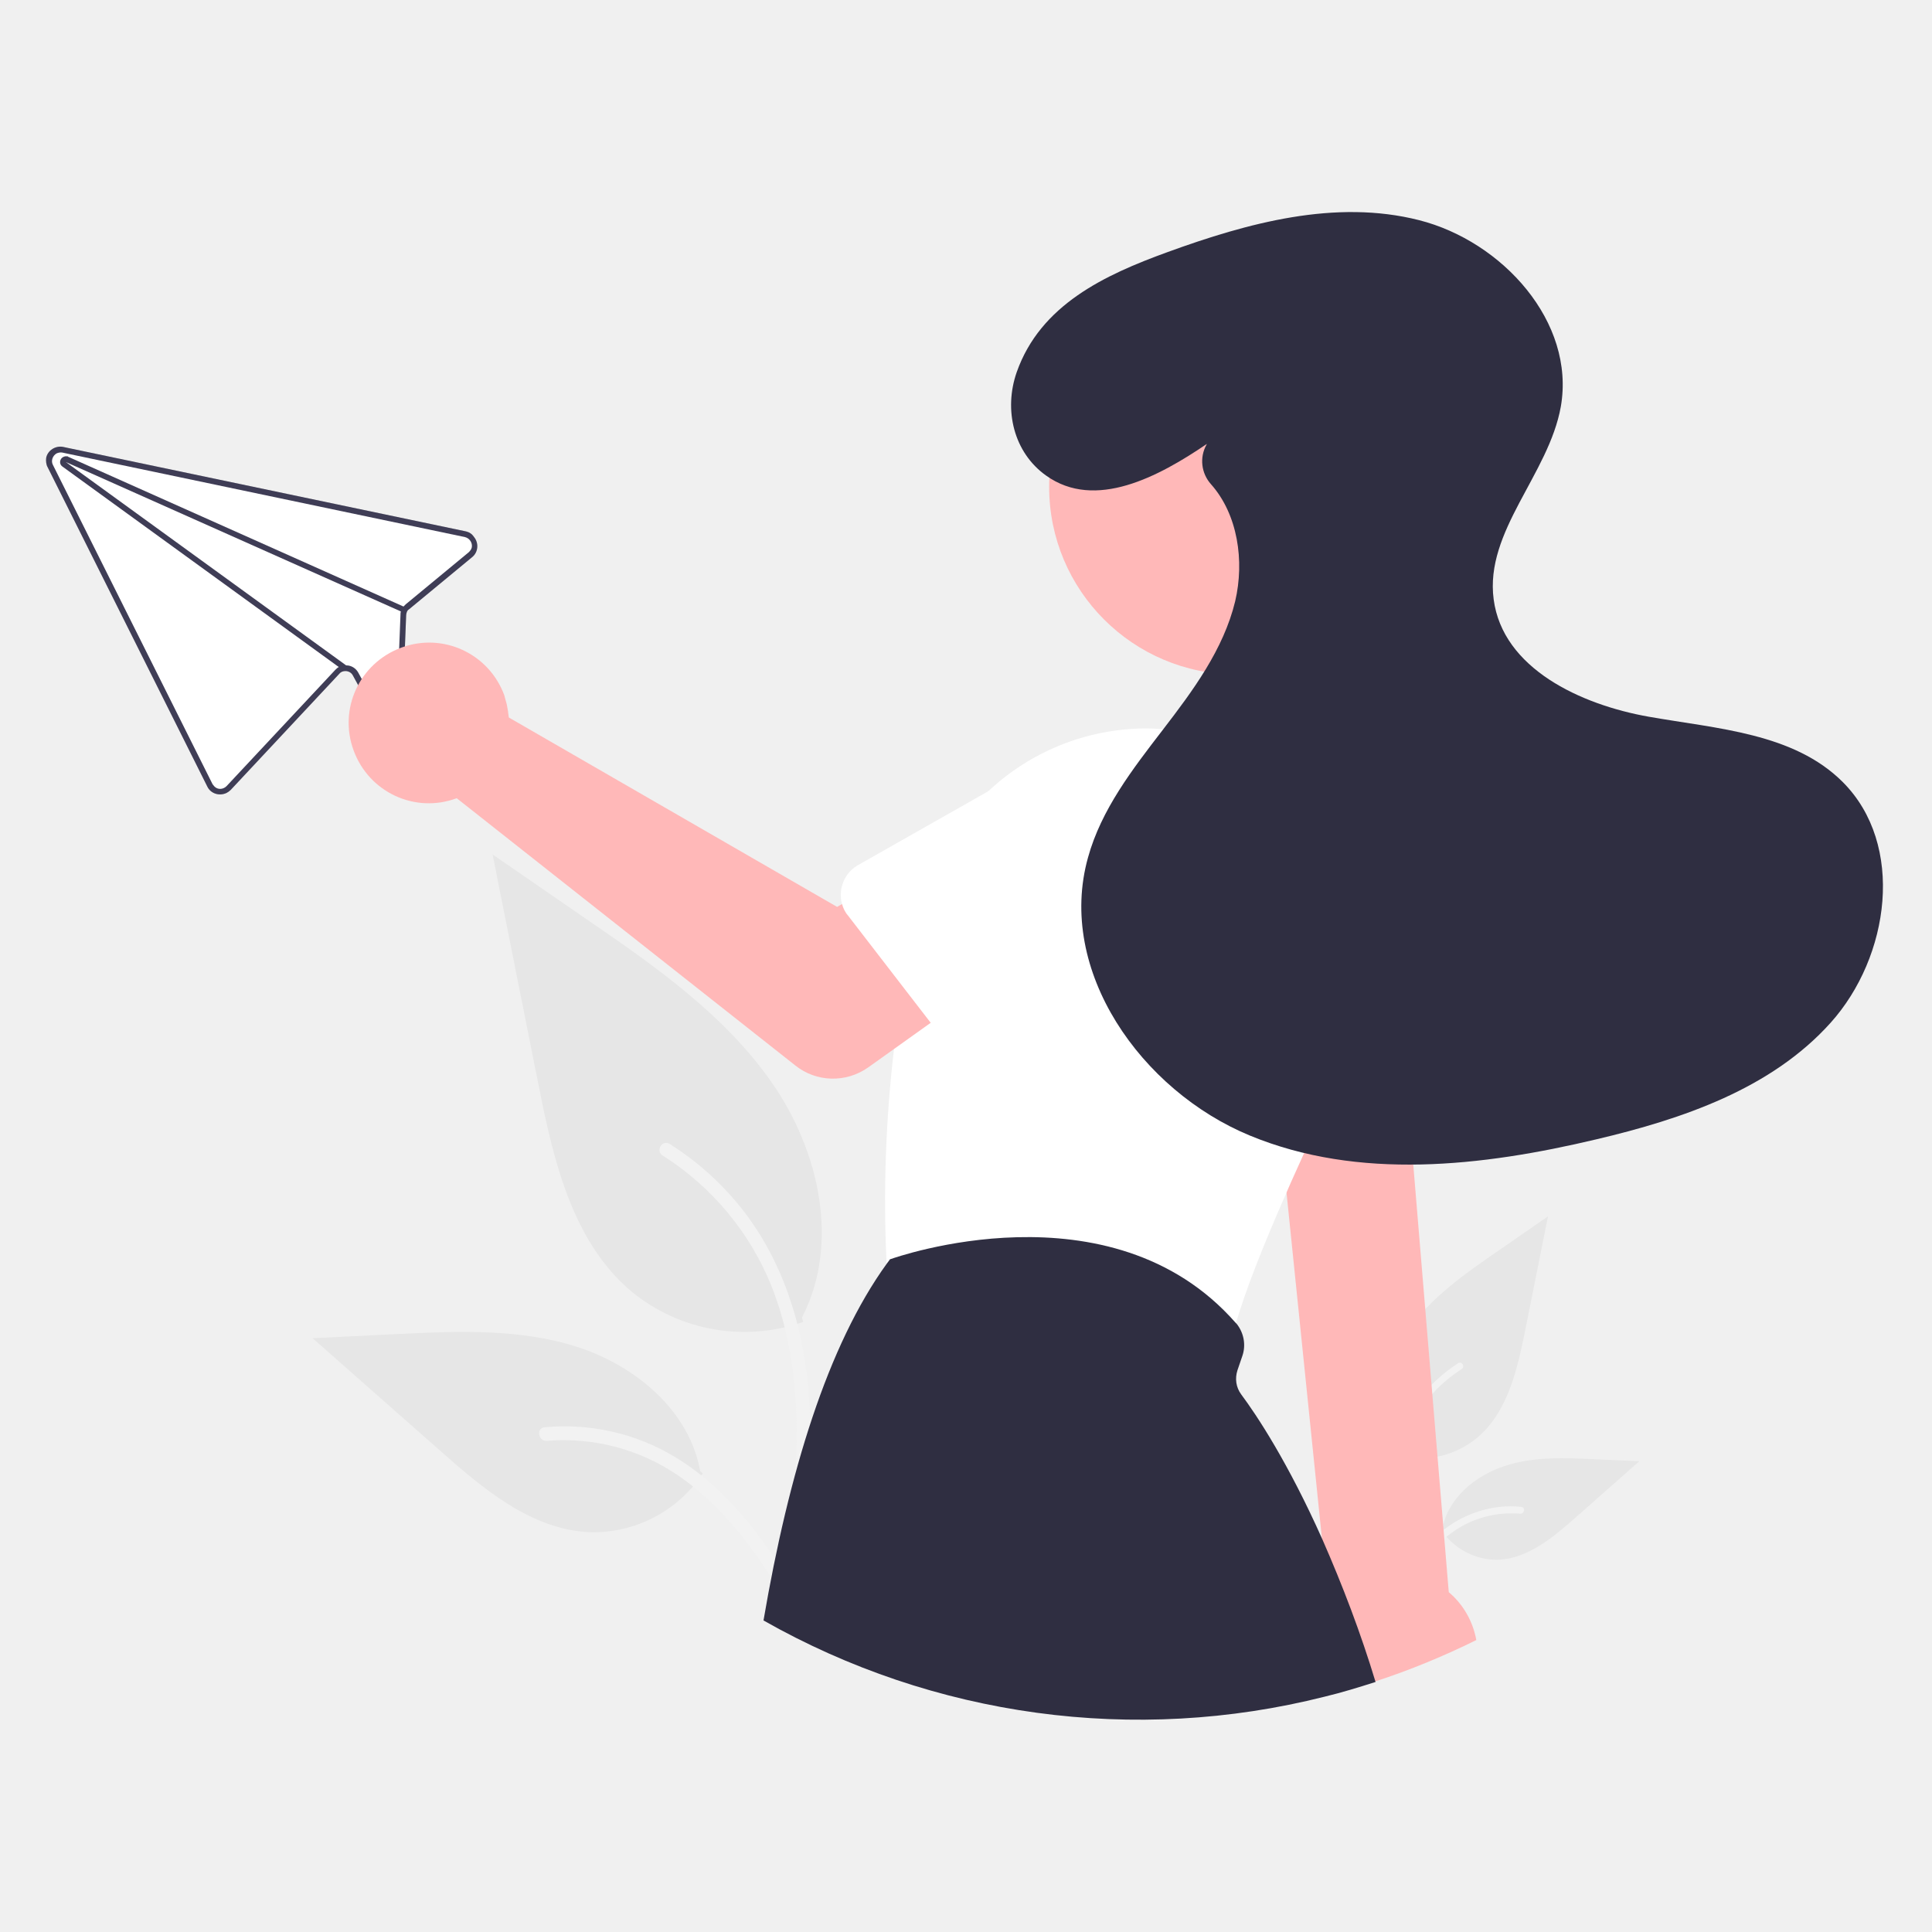
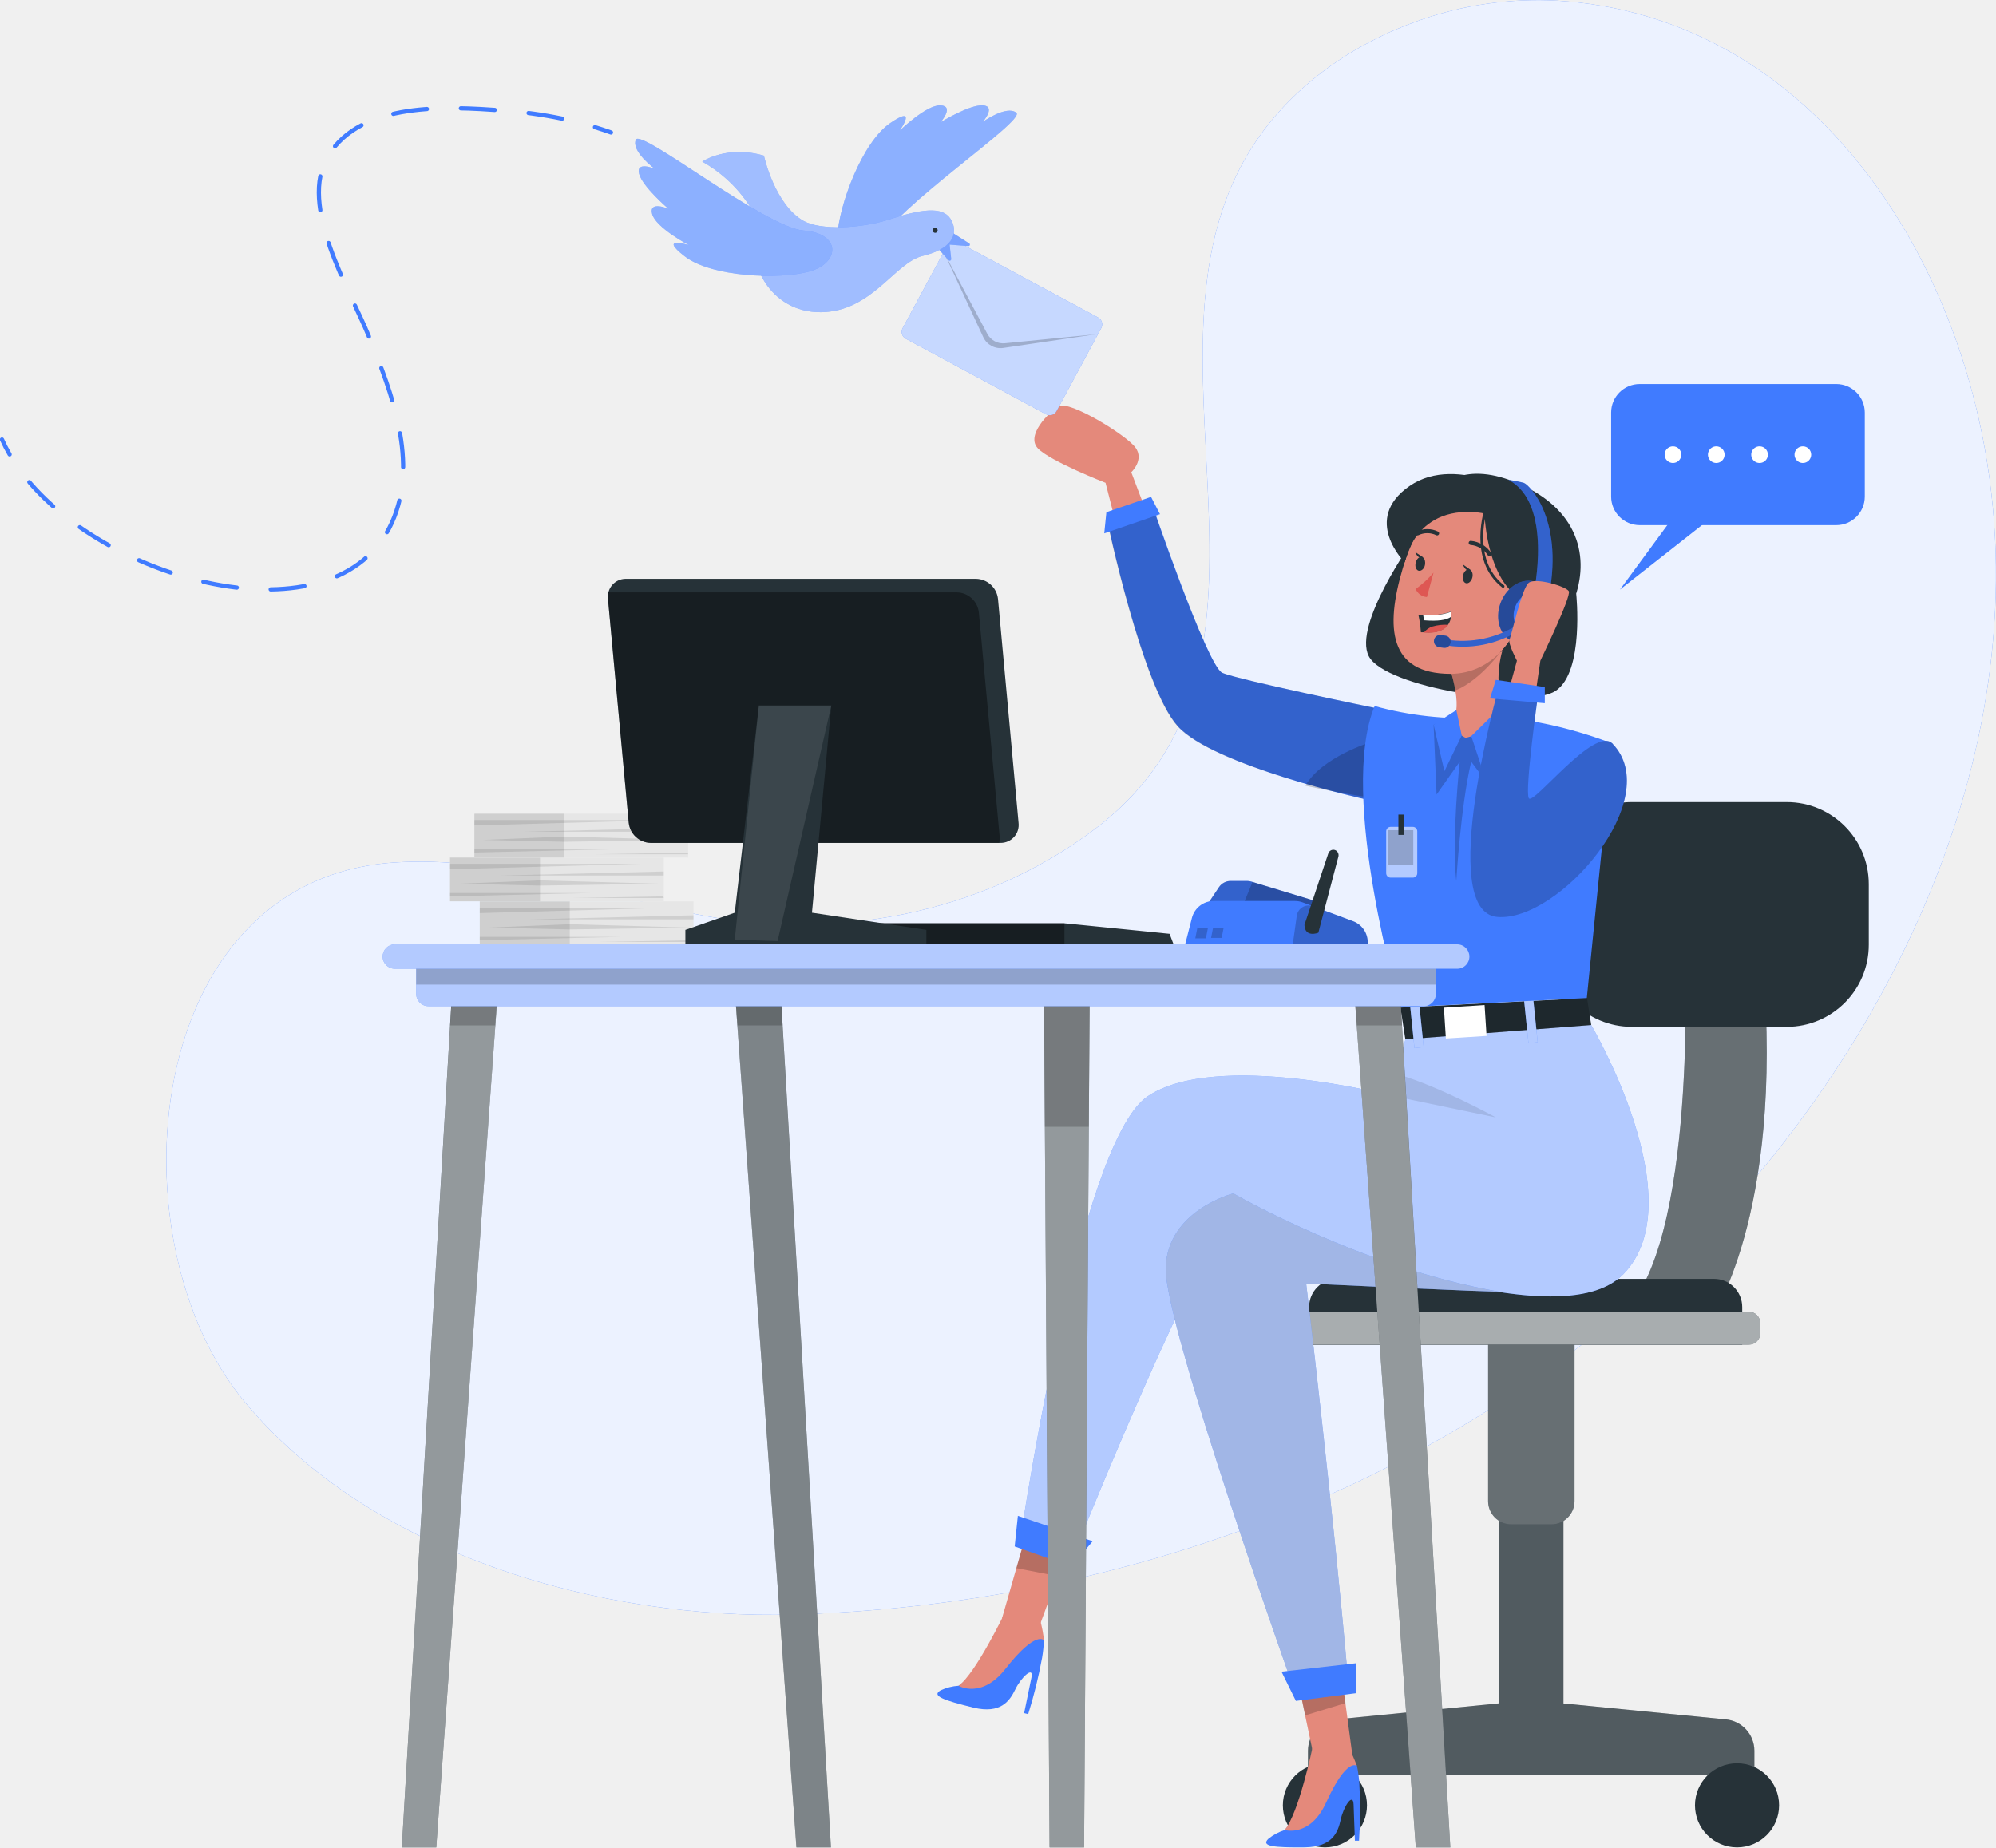
- <svg xmlns="http://www.w3.org/2000/svg" xmlns:xlink="http://www.w3.org/1999/xlink" version="1.1" id="Layer_1" x="0px" y="0px" viewBox="0 0 512 512" style="enable-background:new 0 0 512 512;" xml:space="preserve">
-   <style type="text/css">
- 	.st0{clip-path:url(#SVGID_2_);}
- 	.st1{fill:#E6E6E6;}
- 	.st2{fill:#F2F2F2;}
- 	.st3{fill:#CCCCCC;}
- 	.st4{fill:#3F3D56;}
- 	.st5{fill:#FFFFFF;}
- 	.st6{fill:#FFB8B8;}
- 	.st7{fill:#2F2E41;}
- </style>
-   <g>
-     <defs>
-       <rect id="SVGID_1_" width="512" height="512" />
-     </defs>
-     <clipPath id="SVGID_2_">
-       <use xlink:href="#SVGID_1_" style="overflow:visible;" />
-     </clipPath>
-     <g id="Group_1" transform="translate(12.237 56.237)" class="st0">
-       <path id="Path_1" class="st1" d="M356.2,328.9c7.9,2.8,16.6,1.2,23-4.1c8.1-6.8,10.6-17.9,12.7-28.2l6.1-30.5l-12.7,8.8    c-9.2,6.3-18.5,12.8-24.9,22s-9.1,21.6-4,31.5" />
-       <path id="Path_2" class="st2" d="M357.3,365.9c-1.3-9.4-2.6-18.9-1.7-28.4c0.8-8.4,3.4-16.7,8.6-23.4c2.8-3.6,6.2-6.6,10-9.1    c1-0.6,1.9,1,0.9,1.6c-6.6,4.2-11.8,10.4-14.7,17.7c-3.2,8.1-3.7,17-3.2,25.6c0.3,5.2,1,10.4,1.7,15.6c0.1,0.5-0.2,1-0.6,1.1    C357.9,366.6,357.4,366.3,357.3,365.9L357.3,365.9z" />
-       <path id="Path_3" class="st1" d="M369.7,349.2c3.4,5.1,9.2,8.1,15.3,7.9c7.7-0.4,14.2-5.8,20-10.9l17.2-15.2l-11.4-0.5    c-8.2-0.4-16.6-0.8-24.4,1.8s-15,8.6-16.4,16.7" />
-       <path id="Path_4" class="st2" d="M353.6,371.3c6.2-11,13.4-23.2,26.3-27.1c3.6-1.1,7.3-1.5,11-1.1c1.2,0.1,0.9,1.9-0.3,1.8    c-6.2-0.5-12.5,1.1-17.6,4.7c-5,3.4-8.8,8.1-12.1,13.1c-2,3.1-3.8,6.2-5.6,9.4C354.7,373,353,372.3,353.6,371.3L353.6,371.3z" />
-       <path id="Path_5" class="st1" d="M200.6,294.1c-15.5,5.4-32.7,2.4-45.4-8c-15.9-13.3-20.9-35.3-24.9-55.7l-12-60.2l25.1,17.3    c18.1,12.4,36.5,25.3,49,43.3s18,42.6,7.9,62.1" />
-       <path id="Path_6" class="st2" d="M198.5,367c2.5-18.5,5.2-37.3,3.4-56c-1.6-16.6-6.7-32.8-17-46.2c-5.5-7.1-12.1-13.1-19.7-17.9    c-2-1.2-3.8,1.9-1.8,3.1c13.1,8.3,23.2,20.5,28.9,34.8c6.3,16,7.3,33.4,6.2,50.4c-0.7,10.3-2,20.5-3.4,30.7    c-0.2,1,0.3,1.9,1.3,2.2C197.2,368.5,198.2,367.9,198.5,367L198.5,367z" />
-       <path id="Path_7" class="st1" d="M174,334.2c-6.6,10.1-18.1,16-30.1,15.6c-15.3-0.7-28-11.4-39.4-21.5l-33.9-29.9l22.4-1.1    c16.1-0.8,32.7-1.5,48,3.5s29.5,16.9,32.3,32.8" />
-       <path id="Path_8" class="st2" d="M205.7,377.6c-12.2-21.6-26.4-45.7-51.8-53.4c-7-2.1-14.4-2.9-21.8-2.2c-2.3,0.2-1.7,3.8,0.6,3.6    c12.3-1,24.6,2.2,34.8,9.2c9.8,6.7,17.4,15.9,23.9,25.8c4,6,7.5,12.3,11,18.6C203.5,381.1,206.8,379.6,205.7,377.6z" />
-       <path id="Path_9" class="st3" d="M111.3,84.6L5.9,62.5l-1.4-0.3c-2-0.4-4.1,0.9-4.5,2.9C-0.1,66,0,66.9,0.4,67.6l42.3,84.6    c0.9,1.9,3.2,2.6,5.1,1.7c0.4-0.2,0.8-0.5,1.1-0.8l28.8-30.8c0.4-0.5,1-0.7,1.6-0.7c0.8,0,1.6,0.4,2,1.2l6,11    c0.8,1.5,2.5,2.3,4.2,1.9l0,0c1.7-0.4,2.9-1.8,2.9-3.5l1-25.4c0-0.3,0.1-0.6,0.2-0.9c0.1-0.3,0.3-0.5,0.6-0.7l16.7-13.8    c1.6-1.3,1.8-3.7,0.5-5.3C112.8,85.2,112.1,84.8,111.3,84.6L111.3,84.6z M111.9,90l-16.7,13.8c-0.2,0.2-0.4,0.4-0.6,0.6L5.8,64.8    c-0.1,0-0.2-0.1-0.2-0.1c-0.8-0.2-1.6,0.3-1.8,1.1c-0.1,0.6,0.1,1.2,0.6,1.6l73.2,53.1c-0.4,0.2-0.7,0.5-1,0.8L47.7,152    c-0.9,0.9-2.3,1-3.2,0.1c-0.2-0.2-0.4-0.4-0.5-0.6L1.8,66.9c-0.6-1.1-0.1-2.5,1-3c0.5-0.2,1-0.3,1.5-0.2L5.7,64l105.3,22.1    c1.2,0.3,2,1.5,1.8,2.7C112.6,89.3,112.3,89.7,111.9,90L111.9,90z" />
-       <path id="Path_10" class="st4" d="M111.3,84.6L5.9,62.5l-1.4-0.3c-2-0.4-4.1,0.9-4.5,2.9C-0.1,66,0,66.9,0.4,67.6l42.3,84.6    c0.9,1.9,3.2,2.6,5.1,1.7c0.4-0.2,0.8-0.5,1.1-0.8l28.8-30.8c0.4-0.5,1-0.7,1.6-0.7c0.8,0,1.6,0.4,2,1.2l6,11    c0.8,1.5,2.5,2.3,4.2,1.9l0,0c1.7-0.4,2.9-1.8,2.9-3.5l1-25.4c0-0.3,0.1-0.6,0.2-0.9c0.1-0.3,0.3-0.5,0.6-0.7l16.7-13.8    c1.6-1.3,1.8-3.7,0.5-5.3C112.8,85.2,112.1,84.8,111.3,84.6L111.3,84.6z" />
-       <g id="XMLID_1_">
-         <g>
-           <path class="st5" d="M5.7,64l105.3,22.1c1.2,0.3,2,1.5,1.8,2.7c-0.1,0.5-0.4,0.9-0.8,1.3v0l-16.7,13.8c-0.2,0.2-0.4,0.4-0.6,0.6      c-0.2,0.2-0.3,0.4-0.4,0.6c-0.1,0.2-0.2,0.5-0.3,0.7c-0.1,0.3-0.1,0.5-0.1,0.8l-1,25.4c0,1-0.7,1.9-1.7,2.1h0      c-1,0.3-2-0.2-2.5-1.1l-6-11c-0.6-1.1-1.8-1.9-3.1-1.9h0c-0.1,0-0.2,0-0.3,0c-0.6,0-1.2,0.1-1.7,0.4c-0.4,0.2-0.7,0.5-1,0.8      l-28.8,30.8c-0.9,0.9-2.3,1-3.2,0.1c-0.2-0.2-0.3-0.4-0.5-0.6L1.8,67c-0.6-1.1-0.1-2.5,1-3.1c0.5-0.2,1-0.3,1.5-0.2L5.7,64z" />
-         </g>
-         <g>
- 			</g>
-       </g>
-       <path id="Path_11" class="st4" d="M95,104.6l-0.6,1.4l-0.4-0.2v0L5.2,66.2l74.3,53.9h0l0.2,0.1l-0.9,1.2l-1.3-0.9L4.3,67.4    c-0.7-0.5-0.8-1.4-0.3-2.1c0.4-0.5,1-0.7,1.6-0.6c0.1,0,0.2,0,0.2,0.1l88.9,39.7L95,104.6z" />
-       <path id="Path_12" class="st6" d="M323.7,210.3l3.8,37.6l0.1,0.8l1.1,11.1l9.4,91.8v0l1.8,17.8c-0.7,1-1.3,2-1.9,3    c-3.4,6.6-3.1,14.5,0.6,20.9c4.6-1.1,9.1-2.5,13.5-3.9c9.2-3,18.2-6.7,26.9-11c-0.9-5-3.5-9.5-7.3-12.7l-9.4-113.2l-0.8-9.9    l-2.7-32.2L323.7,210.3z" />
-       <circle id="Ellipse_1" class="st6" cx="315.5" cy="72.8" r="49.7" />
-       <path id="Path_13" class="st5" d="M222.7,278.1c0,0.1,0,0.2,0,0.3c0.3,4,3.2,7.3,7.1,8.1l74.2,16.2c0.6,0.1,1.3,0.2,2,0.2    c4.1,0,7.7-2.7,8.8-6.7c0.2-0.6,0.3-1.2,0.5-1.8v0c2.5-8.5,7-20.1,13.4-34.6c1.4-3.3,3-6.7,4.6-10.3c0.3-0.7,0.6-1.3,0.9-2    c3.4-7.4,7.2-15.4,11.4-24c2-4.2,3.6-8.6,4.6-13.2c2.7-12,1.6-24.6-3-36c-1-2.3-2.1-4.6-3.3-6.8C334,150,316.1,138.6,296,137    c-1.6-0.1-3.1-0.2-4.7-0.2c-15.7,0.1-30.7,6.2-42,17c-6.7,6.5-11.7,14.4-14.8,23.1c-0.2,0.6-0.4,1.1-0.6,1.7    c-2.8,8.9-5,17.9-6.7,27c-1,5.4-1.8,10.8-2.5,16C222.5,240.4,221.8,259.3,222.7,278.1L222.7,278.1z" />
-       <path id="Path_14" class="st7" d="M190.1,373.2c45.1,25.6,98.4,32.9,148.7,20.2c4.6-1.1,9.1-2.5,13.5-3.9    c-3.9-12.9-8.7-25.5-14.1-37.8v0c-9.1-20.4-17.4-32.9-21.5-38.4c-1.4-1.9-1.7-4.2-1-6.4l1.3-3.8c1-2.9,0.4-6.1-1.5-8.5v0    c-0.1-0.1-0.2-0.2-0.3-0.3c-33.1-37.7-90.7-17.1-91.3-16.9l-0.3,0.1l-0.2,0.3c-0.2,0.3-0.4,0.5-0.6,0.8    C207.1,300.3,196.8,334,190.1,373.2z" />
-       <path id="Path_15" class="st6" d="M122.1,130.6c0.2,1.1,0.4,2.2,0.5,3.3l87,50.2l21.1-12.2l22.5,29.5l-35.3,25.2    c-5.9,4.2-13.8,4-19.4-0.5l-89.7-70.8c-11,4.1-23.2-1.5-27.3-12.6c-4.1-11,1.5-23.2,12.6-27.3c11-4.1,23.2,1.5,27.3,12.6    C121.6,128.9,121.9,129.7,122.1,130.6L122.1,130.6z" />
-       <path id="Path_16" class="st5" d="M210.9,183.3L210.9,183.3c0.3,1.1,0.8,2.2,1.6,3.1l14.8,19.2l7.1,9.2l6.2,8    c3.1,4,8.8,4.7,12.8,1.6c0.4-0.3,0.7-0.6,1-0.9l22.5-23.4l9.3-9.7c11.1-8.5,13.2-24.4,4.7-35.5s-24.4-13.2-35.5-4.7    c-0.1,0.1-0.2,0.1-0.2,0.2l-5.8,3.2L215.2,173C211.6,175,209.8,179.3,210.9,183.3L210.9,183.3z" />
-       <path id="Path_17" class="st5" d="M309.3,195.4l1.4,45.4l0,0.3c0.2,5,4.4,9,9.4,8.8c0.5,0,0.9-0.1,1.3-0.1l6.2-1.1l1.6-0.3h0    l5.1-0.9l27.2-4.9l5.2-0.9c5-0.9,8.2-5.6,7.3-10.6c-0.1-0.4-0.2-0.9-0.3-1.3l-14.7-43.5c-2.5-13.7-15.7-22.8-29.5-20.3    C315.9,168.5,306.8,181.7,309.3,195.4L309.3,195.4z" />
-       <path id="Path_18" class="st7" d="M307.6,61.4c-12.8,8.7-29.6,17.7-42.6,8.4c-8.6-6.1-11.3-17.4-7.8-27.4    c6.3-17.9,23.4-25.8,39.9-31.8c21.4-7.8,44.6-14.1,66.7-8.5s41.5,27,37.6,49.4c-3.2,18-20.2,33-17.8,51.1    c2.4,18.3,23,27.9,41.1,31.1s38.4,4.3,51.4,17.3c16.6,16.6,12.5,46.3-3.2,63.8s-39.2,25.5-62.1,30.9c-30.3,7.2-63,10.9-91.8-1    S267.7,201,276.1,171c3.5-12.7,11.8-23.4,19.8-33.8s16.1-21.3,19.2-34.1c2.5-10.7,0.7-23-6.4-31c-2.6-2.9-3.1-7.1-1.2-10.5    L307.6,61.4z" />
+ <svg xmlns="http://www.w3.org/2000/svg" viewBox="0 0 354.48 328.14">
+   <defs>
+     <style>.cls-1{fill:#407bff;}.cls-10,.cls-16,.cls-17,.cls-18,.cls-2,.cls-21,.cls-4,.cls-5,.cls-6{fill:#fff;}.cls-2{opacity:0.9;}.cls-14,.cls-15,.cls-16,.cls-17,.cls-18,.cls-2,.cls-21,.cls-4,.cls-5,.cls-6,.cls-8,.cls-9{isolation:isolate;}.cls-3{fill:#263238;}.cls-15,.cls-4,.cls-8{opacity:0.2;}.cls-5{opacity:0.3;}.cls-6{opacity:0.6;}.cls-7{fill:#e4897b;}.cls-21,.cls-9{opacity:0.1;}.cls-11{fill:#de5753;}.cls-12,.cls-13,.cls-19,.cls-20{fill:none;stroke-linecap:round;stroke-linejoin:round;}.cls-12,.cls-13{stroke:#263238;}.cls-12{stroke-width:0.72px;}.cls-13{stroke-width:0.5px;}.cls-14,.cls-17{opacity:0.4;}.cls-16{opacity:0.7;}.cls-18{opacity:0.5;}.cls-19,.cls-20{stroke:#407bff;stroke-width:0.75px;}.cls-20{stroke-dasharray:6.03 6.03;}</style>
+   </defs>
+   <g id="Backgorund_Simple" data-name="Backgorund Simple">
+     <path class="cls-1" d="M308.64,92.57a63.32,63.32,0,0,1,24.68-3.52c41.56,2.63,67.72,39.05,75.36,77.14,11.1,55.24-17,111.76-56.49,149.1-1.28,1.22-2.58,2.41-3.9,3.59-41.08,36.55-96.07,55.26-150.61,56.82-34.3,1-75-10.61-97.63-37.83-23.67-28.45-18.42-92.74,26.65-95.74,18.36-1.23,35.48,5.44,53.16,9.1,24.51,5.08,51.19.16,71.3-15.09,40-30.29,4-85.66,28.47-122C286.4,104.06,297,96.66,308.64,92.57Z" transform="translate(-56.65 -88.93)" />
+     <path class="cls-2" d="M308.64,92.57a63.32,63.32,0,0,1,24.68-3.52c41.56,2.63,67.72,39.05,75.36,77.14,11.1,55.24-17,111.76-56.49,149.1-1.28,1.22-2.58,2.41-3.9,3.59-41.08,36.55-96.07,55.26-150.61,56.82-34.3,1-75-10.61-97.63-37.83-23.67-28.45-18.42-92.74,26.65-95.74,18.36-1.23,35.48,5.44,53.16,9.1,24.51,5.08,51.19.16,71.3-15.09,40-30.29,4-85.66,28.47-122C286.4,104.06,297,96.66,308.64,92.57Z" transform="translate(-56.65 -88.93)" />
+   </g>
+   <g id="Chair">
+     <path class="cls-3" d="M363.12,394.33l-28.81-2.83V351H322.89v40.48L294,394.33a5.61,5.61,0,0,0-5.06,5.58v4.33h79.28v-4.33A5.6,5.6,0,0,0,363.12,394.33Z" transform="translate(-56.65 -88.93)" />
+     <path class="cls-4" d="M363.12,394.33l-28.81-2.83V351H322.89v40.48L294,394.33a5.61,5.61,0,0,0-5.06,5.58v4.33h79.28v-4.33A5.6,5.6,0,0,0,363.12,394.33Z" transform="translate(-56.65 -88.93)" />
+     <circle class="cls-3" cx="235.3" cy="320.67" r="7.47" />
+     <circle class="cls-3" cx="308.49" cy="320.67" r="7.47" />
+     <path class="cls-3" d="M264.28,234.71h15.35a0,0,0,0,1,0,0v31.93a4.13,4.13,0,0,1-4.13,4.13h-7.09a4.13,4.13,0,0,1-4.13-4.13V234.71A0,0,0,0,1,264.28,234.71Z" />
+     <path class="cls-5" d="M264.28,234.71h15.35a0,0,0,0,1,0,0v31.93a4.13,4.13,0,0,1-4.13,4.13h-7.09a4.13,4.13,0,0,1-4.13-4.13V234.71A0,0,0,0,1,264.28,234.71Z" />
+     <path class="cls-3" d="M355.9,260.35s2.18,54-12.86,63.29h17.17s13.3-18.39,9.54-63.29Z" transform="translate(-56.65 -88.93)" />
+     <path class="cls-5" d="M355.9,260.35s2.18,54-12.86,63.29h17.17s13.3-18.39,9.54-63.29Z" transform="translate(-56.65 -88.93)" />
+     <path class="cls-3" d="M289.13,316.09h76.92a0,0,0,0,1,0,0v6.69a5,5,0,0,1-5,5H294.13a5,5,0,0,1-5-5v-6.69A0,0,0,0,1,289.13,316.09Z" transform="translate(598.54 554.94) rotate(180)" />
+     <rect class="cls-3" x="285.93" y="321.94" width="83.33" height="5.84" rx="2.01" transform="translate(598.54 560.78) rotate(180)" />
+     <rect class="cls-6" x="285.93" y="321.94" width="83.33" height="5.84" rx="2.01" transform="translate(598.54 560.78) rotate(180)" />
+     <rect class="cls-3" x="275.23" y="142.47" width="56.66" height="39.92" rx="14.58" />
+   </g>
+   <g id="Character">
+     <path class="cls-7" d="M263.05,187.28l-5.49-14.47s2.36-2.18.74-4.39-11.74-8.42-13.58-7.33-5.95,5.21-3.73,7.5,12,6.1,12,6.1l4.86,19Z" transform="translate(-56.65 -88.93)" />
+     <path class="cls-1" d="M301.38,214.79s-25-5.13-27.67-6.36S261,177.77,261,177.77l-7.71,3.6s6.2,29.54,12.54,36.56,33.4,13,33.4,13Z" transform="translate(-56.65 -88.93)" />
+     <path class="cls-8" d="M299.17,230.9l-.46-.11c-1.36-.31-5.63-1.31-10.7-2.8-8.23-2.39-18.61-6-22.23-10.05-6.33-7-12.54-36.57-12.54-36.57l7.7-3.6s10.05,29.44,12.77,30.66,27.67,6.36,27.67,6.36Z" transform="translate(-56.65 -88.93)" />
+     <polygon class="cls-1" points="204.42 88.26 206.01 91.33 196.11 94.74 196.49 90.98 204.42 88.26" />
+     <path class="cls-8" d="M299.36,230.49c-1.38-.2-5.71-.87-10.89-2,2.95-5.1,11.59-7.72,11.59-7.72Z" transform="translate(-56.65 -88.93)" />
+     <path class="cls-3" d="M336.58,194.41s1.47,13.83-3.65,17.23-30.33-.58-33.19-6.15,7.9-20.67,7.9-20.67Z" transform="translate(-56.65 -88.93)" />
+     <polygon class="cls-7" points="177.95 287.46 184.52 289.05 187.85 279.97 190.87 271.71 183.38 268.52 180.5 278.54 177.95 287.46" />
+     <polygon class="cls-8" points="180.5 278.54 187.85 279.97 190.87 271.71 183.38 268.52 180.5 278.54" />
+     <path class="cls-1" d="M237.81,362.68l9.12,3.39s24.33-60.83,29.33-61,55.91,23.19,68.67,10.21S339.24,271,339.24,271s-30.69-4.38-33,2.55a48.61,48.61,0,0,0-1.3,6.22c-.35,2.12-.59,3.9-.59,3.9h0c-.95-.24-31.76-8.19-43.9,0C248.1,292,237.81,362.68,237.81,362.68Z" transform="translate(-56.65 -88.93)" />
+     <path class="cls-6" d="M237.81,362.68l9.12,3.39s24.33-60.83,29.33-61,55.91,23.19,68.67,10.21S339.24,271,339.24,271s-30.69-4.38-33,2.55a48.61,48.61,0,0,0-1.3,6.22c-.35,2.12-.59,3.9-.59,3.9h0c-.95-.24-31.76-8.19-43.9,0C248.1,292,237.81,362.68,237.81,362.68Z" transform="translate(-56.65 -88.93)" />
+     <polygon class="cls-7" points="233.62 313.41 240.17 311.73 238.91 302.33 237.74 293.71 229.64 294.44 231.74 304.48 233.62 313.41" />
+     <polygon class="cls-8" points="231.79 304.69 238.96 302.51 237.76 293.8 229.65 294.48 231.79 304.69" />
+     <polygon class="cls-1" points="194.05 273.76 180.77 269.25 180.2 274.69 190.27 278.25 194.05 273.76" />
+     <path class="cls-1" d="M322.89,318.36s-2.08.05-34.27-1.45c0,0,4.81,40.24,7.44,70.37l-9.63,1.64s-23-64.51-22.75-74.76,12-13.25,12-13.25S298.61,314.16,322.89,318.36Z" transform="translate(-56.65 -88.93)" />
+     <path class="cls-6" d="M322.89,318.36s-2.08.05-34.27-1.45c0,0,4.81,40.24,7.44,70.37l-9.63,1.64s-23-64.51-22.75-74.76,12-13.25,12-13.25S298.61,314.16,322.89,318.36Z" transform="translate(-56.65 -88.93)" />
+     <path class="cls-9" d="M322.89,318.36s-2.08.05-34.27-1.45c0,0,4.81,40.24,7.44,70.37l-9.63,1.64s-23-64.51-22.75-74.76,12-13.25,12-13.25S298.61,314.16,322.89,318.36Z" transform="translate(-56.65 -88.93)" />
+     <polygon class="cls-1" points="240.82 295.43 227.59 296.93 230.14 302.12 240.85 300.75 240.82 295.43" />
+     <path class="cls-9" d="M304.35,283.67l17.95,3.74s-9.92-5.48-17.36-7.64C304.59,281.89,304.35,283.67,304.35,283.67Z" transform="translate(-56.65 -88.93)" />
+     <polygon class="cls-3" points="281.85 177.29 282.59 182.07 249.59 184.61 248.72 178.97 281.85 177.29" />
+     <polygon class="cls-8" points="281.85 177.29 282.59 182.07 249.59 184.61 248.72 178.97 281.85 177.29" />
+     <rect class="cls-1" x="327.66" y="265.81" width="1.64" height="8.35" transform="translate(626.21 416.02) rotate(174.13)" />
+     <rect class="cls-10" x="313.25" y="267.66" width="7.24" height="5.49" transform="translate(593.79 431) rotate(176.32)" />
+     <rect class="cls-1" x="307.4" y="266.7" width="1.64" height="8.35" transform="translate(585.9 419.85) rotate(174.13)" />
+     <rect class="cls-6" x="327.66" y="265.81" width="1.64" height="8.35" transform="translate(626.21 416.02) rotate(174.13)" />
+     <rect class="cls-6" x="307.4" y="266.7" width="1.64" height="8.35" transform="translate(585.9 419.85) rotate(174.13)" />
+     <path class="cls-1" d="M300.78,214.34a60,60,0,0,0,19,2.09C330.38,215.89,343,221,343,221l-4.54,45.2-33.14,1.67S294.23,230.16,300.78,214.34Z" transform="translate(-56.65 -88.93)" />
+     <path class="cls-3" d="M306.11,188.81s1.86-21.94,20.2-14c23,10,4.72,36.74-6.53,31.26S306.11,188.81,306.11,188.81Z" transform="translate(-56.65 -88.93)" />
+     <path class="cls-8" d="M311.25,217.66l.53,12.4,4.11-5.83s-1.47,13.71-.61,21.18c0,0,.79-13.39,2.65-21.18l4.37,5.83,6.27-12.32S318.42,214.09,311.25,217.66Z" transform="translate(-56.65 -88.93)" />
+     <path class="cls-7" d="M316.93,220l9.49-2.68c-5.85-4-2.9-13-2.9-13l-9.4,3.3a27.67,27.67,0,0,1,1,4c1,5.86-1.66,6.33-1.66,6.33Z" transform="translate(-56.65 -88.93)" />
+     <path class="cls-8" d="M314.12,207.57a27.67,27.67,0,0,1,1,4c4.5-1.81,8.39-7.32,8.39-7.32Z" transform="translate(-56.65 -88.93)" />
+     <path class="cls-7" d="M320.26,179.45c-8.33-1.84-12,2-14.5,10.46-3.13,10.55-2.44,18.69,8.47,18.71C329.05,208.64,334.08,182.51,320.26,179.45Z" transform="translate(-56.65 -88.93)" />
+     <path class="cls-11" d="M311.24,190.64a17.72,17.72,0,0,1-3.18,2.91,2.34,2.34,0,0,0,2,1.43Z" transform="translate(-56.65 -88.93)" />
+     <path class="cls-3" d="M316.49,191.08c-.17.68.06,1.33.52,1.44s.95-.35,1.12-1-.06-1.32-.52-1.44S316.66,190.4,316.49,191.08Z" transform="translate(-56.65 -88.93)" />
+     <path class="cls-3" d="M317.79,190.13l-1.33-.94S316.89,190.62,317.79,190.13Z" transform="translate(-56.65 -88.93)" />
+     <path class="cls-3" d="M308.07,188.86c-.17.68.06,1.33.52,1.44s1-.35,1.12-1-.06-1.32-.52-1.44S308.24,188.18,308.07,188.86Z" transform="translate(-56.65 -88.93)" />
+     <path class="cls-3" d="M309.37,187.91,308,187S308.47,188.39,309.37,187.91Z" transform="translate(-56.65 -88.93)" />
+     <path class="cls-12" d="M317.84,185.36a4.45,4.45,0,0,1,3.34,2" transform="translate(-56.65 -88.93)" />
+     <path class="cls-12" d="M311.87,183.67a4,4,0,0,0-3.47,0" transform="translate(-56.65 -88.93)" />
+     <path class="cls-3" d="M326.25,195.49s-2.38-7.7-.62-12.85c0,0-15-10.39-19.52,6.17,0,0,1.67-15.22,16.06-12.38s9.68,23.75.91,28.35C323.08,204.78,327.71,200.3,326.25,195.49Z" transform="translate(-56.65 -88.93)" />
+     <path class="cls-7" d="M324.5,197a3.74,3.74,0,0,1,4.67-2.47c2.52.85,2.57,6.42-4.12,6.27C324.08,200.73,323.76,199.72,324.5,197Z" transform="translate(-56.65 -88.93)" />
+     <path class="cls-3" d="M308.55,198.14a21.29,21.29,0,0,1,.44,3.1l.54,0c2.49.21,3.71-.52,4.31-1.38a3.17,3.17,0,0,0,.52-1.43,3,3,0,0,0,0-.87,11.84,11.84,0,0,1-5,.59C308.88,198.18,308.55,198.14,308.55,198.14Z" transform="translate(-56.65 -88.93)" />
+     <path class="cls-10" d="M309.4,198.2l.15.91c2.34.19,4,0,4.81-.63a3,3,0,0,0,0-.87A11.84,11.84,0,0,1,309.4,198.2Z" transform="translate(-56.65 -88.93)" />
+     <path class="cls-11" d="M309.53,201.29c2.49.21,3.71-.52,4.31-1.38a8.07,8.07,0,0,0-2.8.31A3,3,0,0,0,309.53,201.29Z" transform="translate(-56.65 -88.93)" />
+     <path class="cls-3" d="M320.29,180.12s.32,14.43,9,16.17-.8-18.56-.8-18.56-12.9-8.42-21.5-2.48-.86,13.56-.86,13.56S307.92,178.09,320.29,180.12Z" transform="translate(-56.65 -88.93)" />
+     <path class="cls-13" d="M320.59,179.16s-3.09,9.13,3,13.92" transform="translate(-56.65 -88.93)" />
+     <path class="cls-1" d="M331.8,199.25c-1.1,2.94-3.93,4.59-6.32,3.7s-3.43-4-2.33-6.94,3.93-4.59,6.32-3.69S332.9,196.32,331.8,199.25Z" transform="translate(-56.65 -88.93)" />
+     <path class="cls-14" d="M331.8,199.25c-1.1,2.94-3.93,4.59-6.32,3.7s-3.43-4-2.33-6.94,3.93-4.59,6.32-3.69S332.9,196.32,331.8,199.25Z" transform="translate(-56.65 -88.93)" />
+     <path class="cls-1" d="M329,194.44s3.59-16.07-4.46-20.28a22.24,22.24,0,0,1,2.72.53c1,.3,7.47,6.82,4.22,21.26Z" transform="translate(-56.65 -88.93)" />
+     <path class="cls-8" d="M329,194.44s3.59-16.07-4.46-20.28a22.24,22.24,0,0,1,2.72.53c1,.3,7.47,6.82,4.22,21.26Z" transform="translate(-56.65 -88.93)" />
+     <path class="cls-1" d="M314,203.64l-.6-.09.16-1a18.34,18.34,0,0,0,12.69-2.69l.59.8A18.85,18.85,0,0,1,314,203.64Z" transform="translate(-56.65 -88.93)" />
+     <g class="cls-15">
+       <path d="M314,203.64l-.6-.09.16-1a18.34,18.34,0,0,0,12.69-2.69l.59.8A18.85,18.85,0,0,1,314,203.64Z" transform="translate(-56.65 -88.93)" />
    </g>
+     <path class="cls-1" d="M331.46,198.85c-.72,1.94-2.6,3-4.17,2.44s-2.27-2.64-1.54-4.58,2.6-3,4.17-2.44S332.19,196.91,331.46,198.85Z" transform="translate(-56.65 -88.93)" />
+     <path class="cls-1" d="M313.06,204l-.81-.11a1.08,1.08,0,0,1-.93-1.22h0a1.08,1.08,0,0,1,1.22-.94l.8.11a1.1,1.1,0,0,1,.94,1.22h0A1.1,1.1,0,0,1,313.06,204Z" transform="translate(-56.65 -88.93)" />
+     <path class="cls-14" d="M313.06,204l-.81-.11a1.08,1.08,0,0,1-.93-1.22h0a1.08,1.08,0,0,1,1.22-.94l.8.11a1.1,1.1,0,0,1,.94,1.22h0A1.1,1.1,0,0,1,313.06,204Z" transform="translate(-56.65 -88.93)" />
+     <polygon class="cls-1" points="267.23 124.91 261.29 130.75 263.66 137.9 271.93 128.8 267.23 124.91" />
+     <polygon class="cls-1" points="258.64 126.13 259.6 130.63 256.52 136.98 254.6 128.73 258.64 126.13" />
+     <path class="cls-7" d="M322.6,218.91l3.45-12.63s-1.67-3.14-1.31-3.8,2.16-9.14,3.44-10.06,6.55.65,7.08,1.51-5.05,12.35-5.05,12.35l-2,13.69Z" transform="translate(-56.65 -88.93)" />
+     <path class="cls-1" d="M343,221c9.5,9.72-9.53,31.74-20.44,30.8s.28-40.86.28-40.86l7,1.15s-2.45,17.28-1.68,18.63S339.85,217.77,343,221Z" transform="translate(-56.65 -88.93)" />
+     <path class="cls-8" d="M343,221c9.5,9.72-9.53,31.74-20.44,30.8s.28-40.86.28-40.86l7,1.15s-2.45,17.28-1.68,18.63S339.85,217.77,343,221Z" transform="translate(-56.65 -88.93)" />
+     <polygon class="cls-1" points="265.65 120.76 264.62 124.06 274.35 124.91 274.35 122.04 265.65 120.76" />
+     <rect class="cls-6" x="246.18" y="146.87" width="5.52" height="9.02" rx="0.79" />
+     <rect class="cls-8" x="246.51" y="147.46" width="4.48" height="6.13" />
+     <rect class="cls-3" x="248.35" y="144.69" width="0.99" height="3.61" />
+     <path class="cls-1" d="M223.71,389.17a8.88,8.88,0,0,1,3.17-.81h0s3.8-2.23,7.56-10.92l4.23,0a3.48,3.48,0,0,1,3.26,2.33,1.87,1.87,0,0,1,.12.58,26.08,26.08,0,0,1-.33,3.05,84.35,84.35,0,0,1-2.47,10l-.72-.18,1.3-6.32c.44-2.14-1.82-.07-2.86,2.09s-2.65,4.35-7.33,3.28C224.19,390.93,222,390.15,223.71,389.17Z" transform="translate(-56.65 -88.93)" />
+     <path class="cls-7" d="M235.21,375.17s-5.29,11.06-8.33,13.19c0,0,4.08,2.43,8.33-3,5.49-7,6.84-5.05,6.84-5.05a20.1,20.1,0,0,0-.67-3.57C240.56,374.5,235.21,375.17,235.21,375.17Z" transform="translate(-56.65 -88.93)" />
+     <path class="cls-1" d="M281.93,415.52a9.25,9.25,0,0,1,2.89-1.54h0s3.16-3.07,4.75-12.4l4.11-1a3.49,3.49,0,0,1,3.71,1.5,2.07,2.07,0,0,1,.26.54,23.88,23.88,0,0,1,.41,3,84.1,84.1,0,0,1-.05,10.26h-.74l-.23-6.44c-.09-2.19-1.78.36-2.29,2.71s-1.54,4.84-6.34,4.91C282.82,417.12,280.5,416.88,281.93,415.52Z" transform="translate(-56.65 -88.93)" />
+     <path class="cls-7" d="M289.78,399.19s-2.51,12-5,14.79c0,0,4.54,1.4,7.38-4.87,3.68-8.1,5.45-6.52,5.45-6.52a20,20,0,0,0-1.49-3.31C294.82,397.28,289.78,399.19,289.78,399.19Z" transform="translate(-56.65 -88.93)" />
+   </g>
+   <g id="Speech_bubble" data-name="Speech bubble">
+     <rect class="cls-1" x="286.13" y="68.21" width="45.05" height="25.07" rx="5.07" />
+     <polygon class="cls-1" points="298.2 90.43 287.69 104.73 304.66 91.39 298.2 90.43" />
+     <path class="cls-10" d="M355.24,169.68a1.48,1.48,0,1,1-1.47-1.47A1.47,1.47,0,0,1,355.24,169.68Z" transform="translate(-56.65 -88.93)" />
+     <path class="cls-10" d="M362.93,169.68a1.48,1.48,0,1,1-1.47-1.47A1.47,1.47,0,0,1,362.93,169.68Z" transform="translate(-56.65 -88.93)" />
+     <path class="cls-10" d="M370.62,169.68a1.48,1.48,0,1,1-1.47-1.47A1.47,1.47,0,0,1,370.62,169.68Z" transform="translate(-56.65 -88.93)" />
+     <path class="cls-10" d="M378.31,169.68a1.48,1.48,0,1,1-1.47-1.47A1.47,1.47,0,0,1,378.31,169.68Z" transform="translate(-56.65 -88.93)" />
+   </g>
+   <g id="Bird">
+     <rect class="cls-1" x="219.08" y="137.45" width="31.05" height="19.52" rx="1.38" transform="translate(41.21 -182.58) rotate(28.31)" />
+     <rect class="cls-16" x="219.08" y="137.45" width="31.05" height="19.52" rx="1.38" transform="translate(41.21 -182.58) rotate(28.31)" />
+     <path class="cls-8" d="M224.25,133.69,232,148.24a3.18,3.18,0,0,0,3.12,1.66l16.21-1.6-16.5,2.43a3.38,3.38,0,0,1-3.56-1.92Z" transform="translate(-56.65 -88.93)" />
+     <path class="cls-1" d="M205.34,131c.27-5.56,4.39-16.77,9.4-20.2s1.71,1.32,1.71,1.32,4.75-4.62,7.25-4.48,0,3,0,3,5.15-3.17,7.52-3,0,2.91,0,2.91,4.22-3,5.93-1.59-21.89,17-24.52,23.34S205.07,136.61,205.34,131Z" transform="translate(-56.65 -88.93)" />
+     <path class="cls-17" d="M205.34,131c.27-5.56,4.39-16.77,9.4-20.2s1.71,1.32,1.71,1.32,4.75-4.62,7.25-4.48,0,3,0,3,5.15-3.17,7.52-3,0,2.91,0,2.91,4.22-3,5.93-1.59-21.89,17-24.52,23.34S205.07,136.61,205.34,131Z" transform="translate(-56.65 -88.93)" />
+     <path class="cls-1" d="M225.62,130.16l3.15,2a.26.26,0,0,1-.16.48l-3.31-.26.28,2.54a.28.28,0,0,1-.49.22L223.18,133Z" transform="translate(-56.65 -88.93)" />
+     <path class="cls-5" d="M225.62,130.16l3.15,2a.26.26,0,0,1-.16.48l-3.31-.26.28,2.54a.28.28,0,0,1-.49.22L223.18,133Z" transform="translate(-56.65 -88.93)" />
+     <path class="cls-1" d="M181.37,117.64s4.36-3,10.95-1.06c0,0,1.89,8.71,7.08,11.61,2.85,1.59,9.82,1.45,15.34-.33,6.55-2.12,9.75-2.12,10.94.33s-.13,5-5.14,6.19-9,9.89-18.07,10-13.89-9-11.6-17A24.16,24.16,0,0,0,181.37,117.64Z" transform="translate(-56.65 -88.93)" />
+     <path class="cls-18" d="M181.37,117.64s4.36-3,10.95-1.06c0,0,1.89,8.71,7.08,11.61,2.85,1.59,9.82,1.45,15.34-.33,6.55-2.12,9.75-2.12,10.94.33s-.13,5-5.14,6.19-9,9.89-18.07,10-13.89-9-11.6-17A24.16,24.16,0,0,0,181.37,117.64Z" transform="translate(-56.65 -88.93)" />
+     <path class="cls-3" d="M223.18,129.84a.45.45,0,1,1-.45-.45A.45.45,0,0,1,223.18,129.84Z" transform="translate(-56.65 -88.93)" />
+     <path class="cls-1" d="M200.36,137.16c-5.37,1.46-17.31,1-22.11-2.7s.72-2,.72-2-5.85-3.09-6.5-5.51,2.88-.94,2.88-.94-4.6-3.91-5.2-6.21,2.76-.9,2.76-.9-4.19-3.08-3.34-5.15,22.94,15.57,29.77,16.12S205.8,135.68,200.36,137.16Z" transform="translate(-56.65 -88.93)" />
+     <path class="cls-17" d="M200.36,137.16c-5.37,1.46-17.31,1-22.11-2.7s.72-2,.72-2-5.85-3.09-6.5-5.51,2.88-.94,2.88-.94-4.6-3.91-5.2-6.21,2.76-.9,2.76-.9-4.19-3.08-3.34-5.15,22.94,15.57,29.77,16.12S205.8,135.68,200.36,137.16Z" transform="translate(-56.65 -88.93)" />
+     <path class="cls-19" d="M165.16,112.46c-.94-.34-1.89-.65-2.85-.94" transform="translate(-56.65 -88.93)" />
+     <path class="cls-20" d="M156.47,110a79.81,79.81,0,0,0-10.61-1.46c-9.72-.67-25-1.64-30.92,8.05-5.43,8.83,3.91,23.9,7.22,32.09,4.06,10,8.89,22.46,4.09,33.08-9.85,21.84-52,10.5-66.28-9.61" transform="translate(-56.65 -88.93)" />
+     <path class="cls-19" d="M58.36,169.64A26.94,26.94,0,0,1,57,167" transform="translate(-56.65 -88.93)" />
+   </g>
+   <g id="Desk">
+     <rect class="cls-10" x="85.2" y="160.11" width="37.96" height="7.78" />
+     <rect class="cls-9" x="85.2" y="160.11" width="37.96" height="7.78" />
+     <rect class="cls-9" x="85.2" y="160.11" width="15.99" height="7.78" />
+     <polygon class="cls-9" points="85.2 161.23 118.99 161.23 85.2 162.19 85.2 161.23" />
+     <polygon class="cls-9" points="123.16 162.58 93.87 163.31 123.16 163.31 123.16 162.58" />
+     <polygon class="cls-9" points="86.75 164.76 101.19 164.16 122.42 164.76 101.19 165.09 86.75 164.76" />
+     <polygon class="cls-9" points="85.2 166.41 110.22 166.41 85.2 167 85.2 166.41" />
+     <polygon class="cls-9" points="123.11 167 106.4 167.31 123.16 167.31 123.11 167" />
+     <rect class="cls-10" x="79.92" y="152.32" width="37.96" height="7.78" />
+     <rect class="cls-9" x="79.92" y="152.32" width="37.96" height="7.78" />
+     <rect class="cls-9" x="79.92" y="152.32" width="15.99" height="7.78" />
+     <polygon class="cls-9" points="79.92 153.44 113.71 153.44 79.92 154.4 79.92 153.44" />
+     <polygon class="cls-9" points="117.88 154.8 88.59 155.52 117.88 155.52 117.88 154.8" />
+     <polygon class="cls-9" points="81.47 156.97 95.91 156.38 117.14 156.97 95.91 157.3 81.47 156.97" />
+     <polygon class="cls-9" points="79.92 158.62 104.94 158.62 79.92 159.21 79.92 158.62" />
+     <polygon class="cls-9" points="117.82 159.21 101.12 159.52 117.88 159.52 117.82 159.21" />
+     <rect class="cls-10" x="84.25" y="144.54" width="37.96" height="7.78" />
+     <rect class="cls-9" x="84.25" y="144.54" width="37.96" height="7.78" />
+     <rect class="cls-9" x="84.25" y="144.54" width="15.99" height="7.78" />
+     <polygon class="cls-9" points="84.25 145.66 118.04 145.66 84.25 146.62 84.25 145.66" />
+     <polygon class="cls-9" points="122.21 147.01 92.92 147.74 122.21 147.74 122.21 147.01" />
+     <polygon class="cls-9" points="85.8 149.19 100.24 148.59 121.47 149.19 100.24 149.52 85.8 149.19" />
+     <polygon class="cls-9" points="84.25 150.84 109.27 150.84 84.25 151.43 84.25 150.84" />
+     <polygon class="cls-9" points="122.16 151.43 105.45 151.74 122.21 151.74 122.16 151.43" />
+     <polygon class="cls-3" points="147.5 167.73 148.49 164 189.04 164 207.71 165.87 208.42 167.73 147.5 167.73" />
+     <polygon class="cls-14" points="189.04 164 189.04 167.73 147.5 167.73 148.49 164 189.04 164" />
+     <path class="cls-3" d="M237.54,235.08a3.19,3.19,0,0,1-3.22,3.57H172.2a4,4,0,0,1-3.89-3.57l-3.69-39.77a3.41,3.41,0,0,1,.08-1.16,3.17,3.17,0,0,1,3.14-2.41H230a4,4,0,0,1,3.89,3.57Z" transform="translate(-56.65 -88.93)" />
+     <path class="cls-14" d="M234.1,238.65H172.2a4,4,0,0,1-3.89-3.57l-3.69-39.77a3.41,3.41,0,0,1,.08-1.16h61.9a4,4,0,0,1,3.89,3.57l3.69,39.77A3.41,3.41,0,0,1,234.1,238.65Z" transform="translate(-56.65 -88.93)" />
+     <polygon class="cls-3" points="134.77 125.32 147.63 125.32 144.2 162.12 164.52 165.17 164.52 167.73 121.72 167.73 121.72 165.17 130.49 162.12 134.77 125.32" />
+     <polygon class="cls-21" points="147.63 125.32 138.1 167.15 130.49 166.92 134.77 125.32 147.63 125.32" />
+     <polygon class="cls-3" points="147.57 328.14 141.44 328.14 130.43 174.89 138.56 174.89 147.57 328.14" />
+     <polygon class="cls-17" points="147.57 328.14 141.44 328.14 130.97 182.5 130.43 175.14 138.56 175.14 139 182.5 147.57 328.14" />
+     <polygon class="cls-8" points="139 182.14 130.97 182.14 130.43 175.14 138.56 175.14 139 182.14" />
+     <polygon class="cls-3" points="192.53 328.14 186.4 328.14 185.4 174.89 193.53 174.89 192.53 328.14" />
+     <polygon class="cls-18" points="193.53 175.14 193.37 199.86 192.53 328.14 186.4 328.14 185.56 199.86 185.4 175.14 193.53 175.14" />
+     <polygon class="cls-8" points="193.53 175.14 193.37 200.14 185.56 200.14 185.4 175.14 193.53 175.14" />
+     <polygon class="cls-3" points="257.57 328.14 251.44 328.14 240.43 174.89 248.56 174.89 257.57 328.14" />
+     <polygon class="cls-18" points="257.57 328.14 251.44 328.14 240.97 182.5 240.43 175.14 248.56 175.14 249 182.5 257.57 328.14" />
+     <polygon class="cls-8" points="249 182.14 240.97 182.14 240.43 175.14 248.56 175.14 249 182.14" />
+     <polygon class="cls-3" points="77.48 328.14 71.36 328.14 80.36 174.89 88.49 174.89 77.48 328.14" />
+     <polygon class="cls-18" points="88.49 175.14 87.95 182.5 77.48 328.14 71.36 328.14 79.92 182.5 80.36 175.14 88.49 175.14" />
+     <polygon class="cls-8" points="80.36 175.14 88.49 175.14 87.95 182.14 79.92 182.14 80.36 175.14" />
+     <path class="cls-1" d="M73.92,171.05H255a0,0,0,0,1,0,0v5.51a2.16,2.16,0,0,1-2.16,2.16H76.08a2.16,2.16,0,0,1-2.16-2.16v-5.51A0,0,0,0,1,73.92,171.05Z" />
+     <path class="cls-6" d="M73.92,171.05H255a0,0,0,0,1,0,0v5.51a2.16,2.16,0,0,1-2.16,2.16H76.08a2.16,2.16,0,0,1-2.16-2.16v-5.51A0,0,0,0,1,73.92,171.05Z" />
+     <rect class="cls-8" x="73.92" y="171.05" width="181.08" height="3.84" />
+     <path class="cls-1" d="M315.45,261H126.77a2.16,2.16,0,0,1-2.16-2.16h0a2.17,2.17,0,0,1,2.16-2.17H315.45a2.17,2.17,0,0,1,2.16,2.17h0A2.16,2.16,0,0,1,315.45,261Z" transform="translate(-56.65 -88.93)" />
+     <path class="cls-6" d="M315.45,261H126.77a2.16,2.16,0,0,1-2.16-2.16h0a2.17,2.17,0,0,1,2.16-2.17H315.45a2.17,2.17,0,0,1,2.16,2.17h0A2.16,2.16,0,0,1,315.45,261Z" transform="translate(-56.65 -88.93)" />
+     <path class="cls-1" d="M270.81,250l2.32-3.48a2.5,2.5,0,0,1,2.08-1.11h2.94a2.46,2.46,0,0,1,.72.11l10.49,3.18a2.47,2.47,0,0,1,1.42,1.11l1.51,2.53Z" transform="translate(-56.65 -88.93)" />
+     <path class="cls-8" d="M292.29,252.34,277,250.68l-6.21-.68,2.32-3.48a2.5,2.5,0,0,1,2.08-1.11h2.94a2.58,2.58,0,0,1,.73.11l.23.07,10.25,3.11a2.48,2.48,0,0,1,1.43,1.11Z" transform="translate(-56.65 -88.93)" />
+     <path class="cls-8" d="M292.29,252.34,277,250.68l2.09-5.09,10.25,3.11a2.48,2.48,0,0,1,1.43,1.11Z" transform="translate(-56.65 -88.93)" />
+     <path class="cls-1" d="M299.55,256.33v.33H267.13l1.2-4.69a4,4,0,0,1,3.89-3H286.6a3.94,3.94,0,0,1,1.4.25l1.8.67,7.14,2.66A4,4,0,0,1,299.55,256.33Z" transform="translate(-56.65 -88.93)" />
+     <path class="cls-8" d="M299.55,256.33v.33H286.24l.71-5.07a2.13,2.13,0,0,1,2.85-1.69l7.14,2.66A4,4,0,0,1,299.55,256.33Z" transform="translate(-56.65 -88.93)" />
+     <path class="cls-3" d="M288.31,253.22l4.24-12.71a.93.93,0,0,1,1.32-.54h0a1,1,0,0,1,.48,1.08l-3.57,13.56S288.41,255.57,288.31,253.22Z" transform="translate(-56.65 -88.93)" />
+     <polygon class="cls-8" points="214.16 166.67 212.28 166.67 212.64 164.83 214.52 164.83 214.16 166.67" />
+     <polygon class="cls-8" points="216.96 166.6 215.08 166.6 215.44 164.76 217.32 164.76 216.96 166.6" />
  </g>
</svg>
